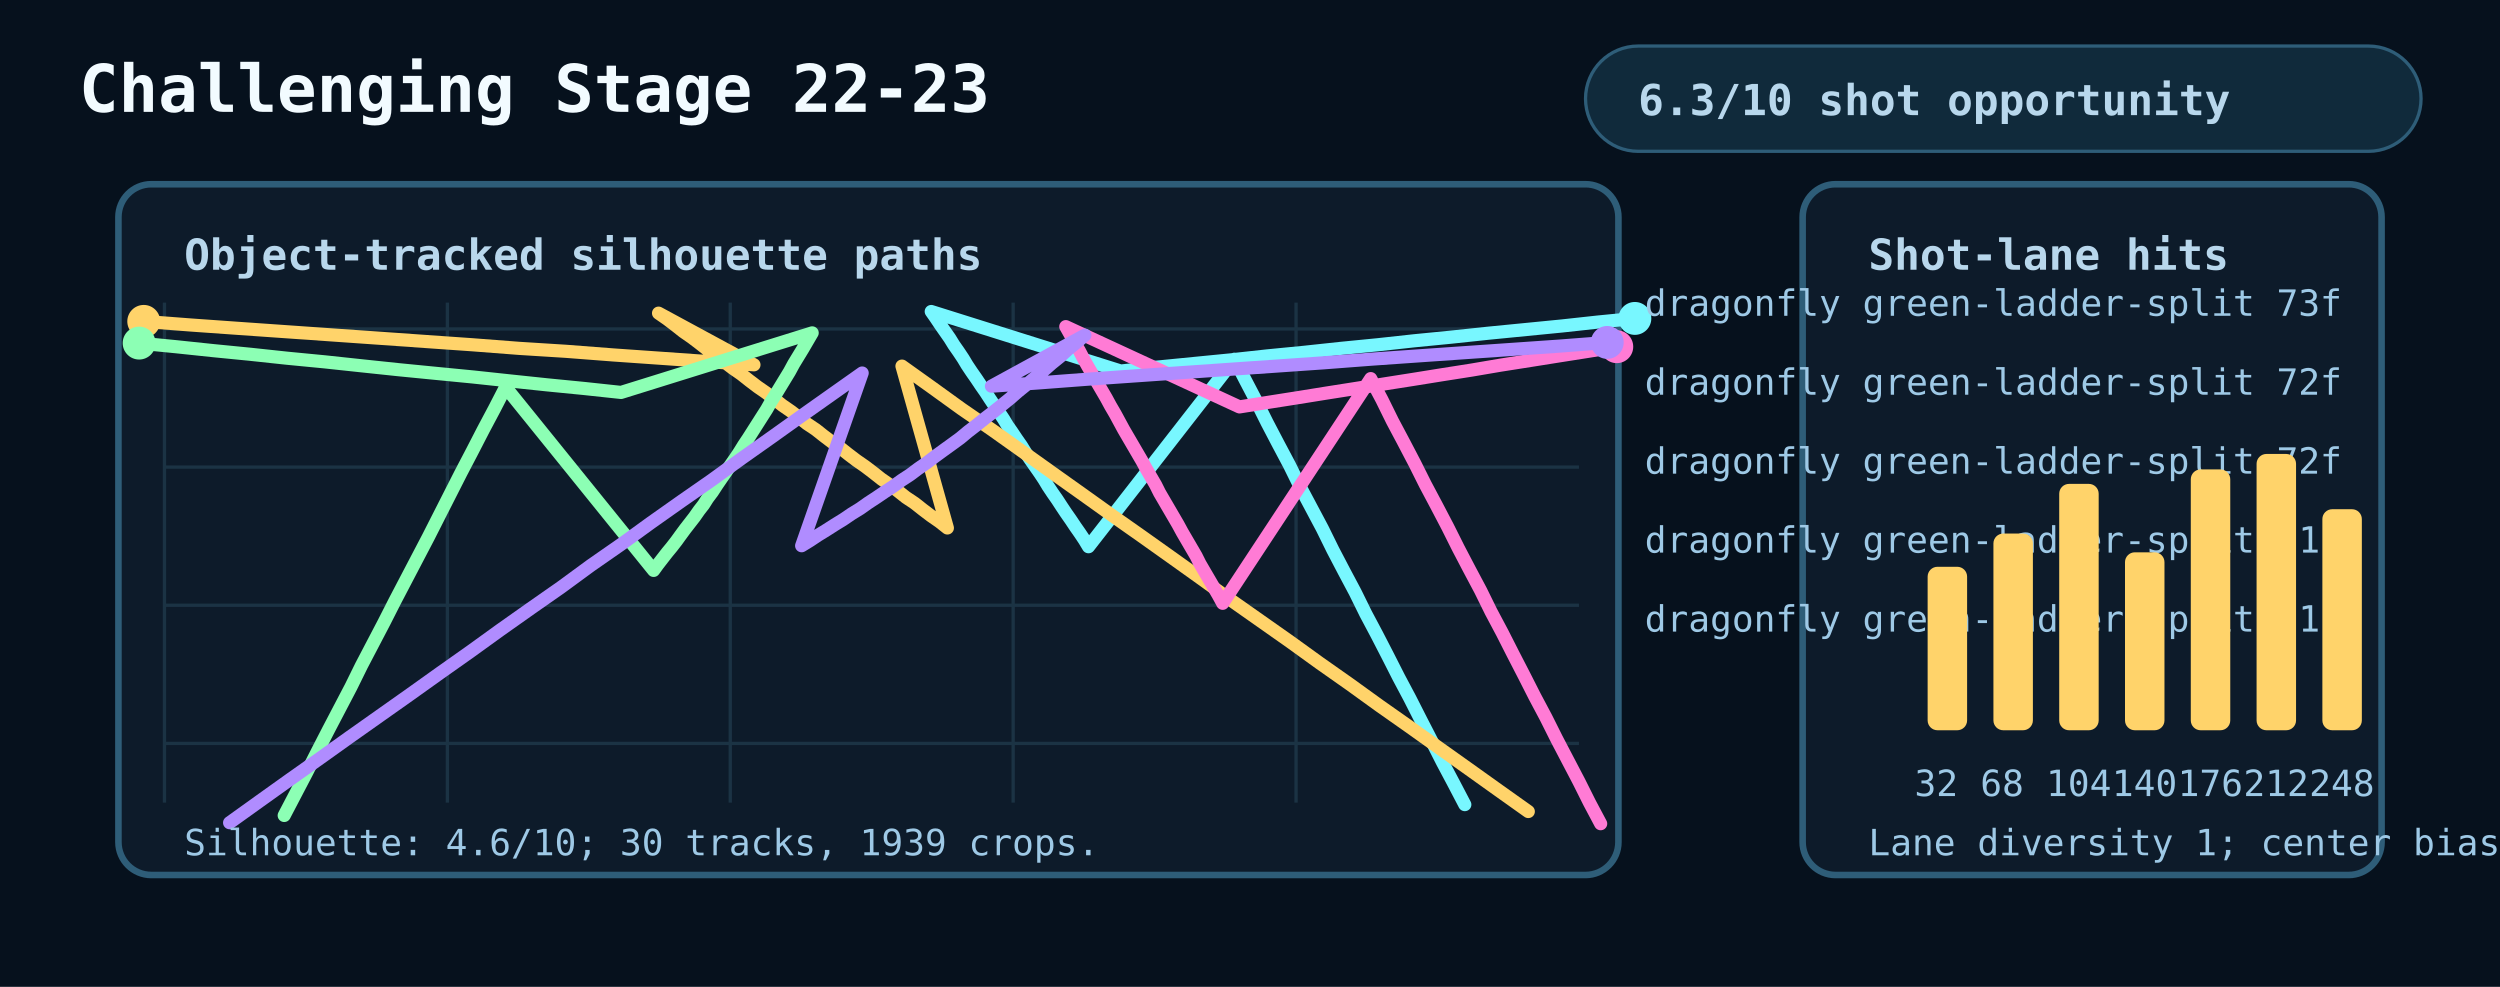
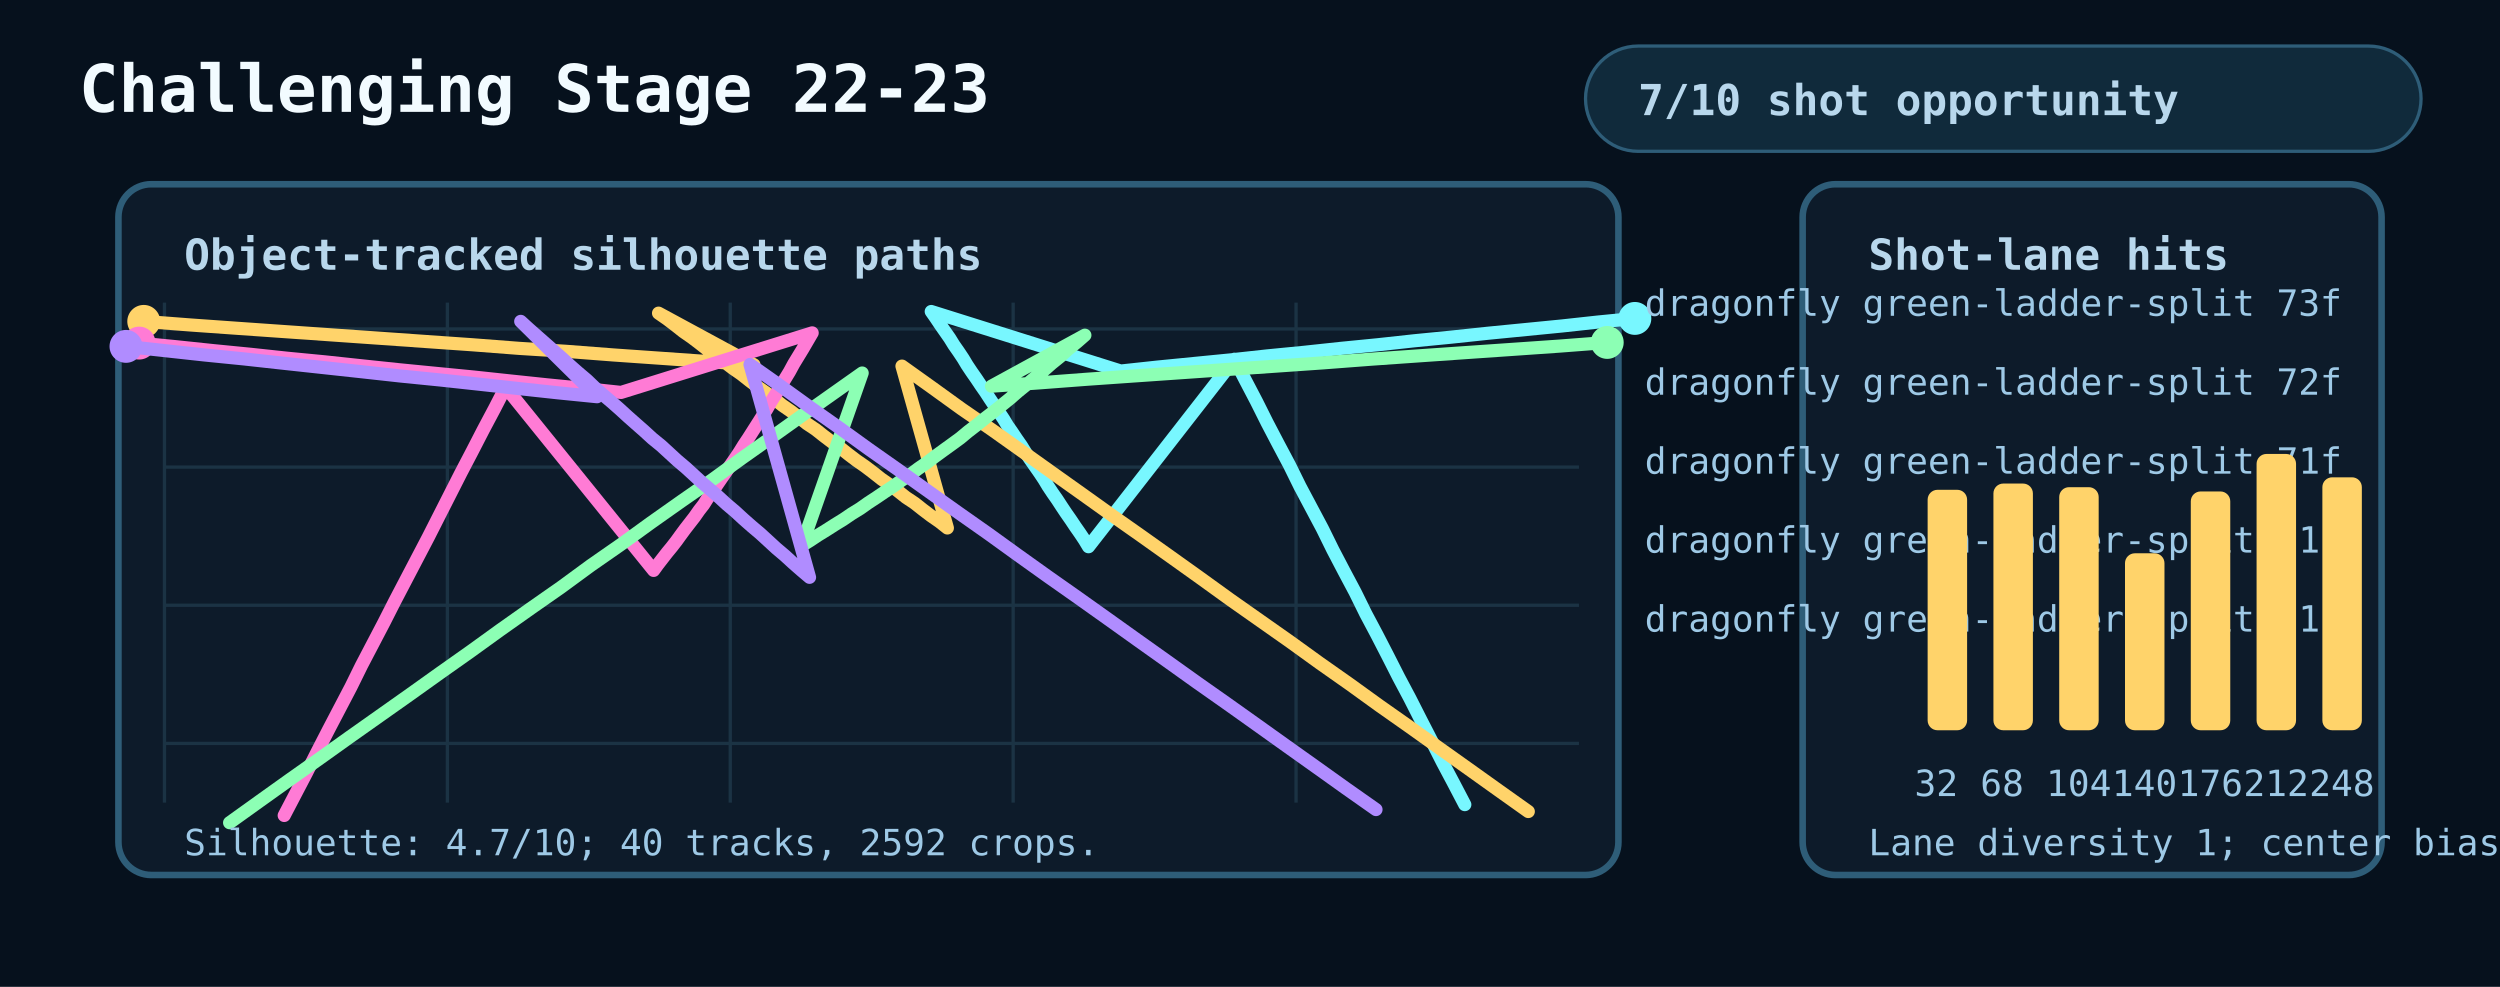
<svg xmlns="http://www.w3.org/2000/svg" width="760" height="300" viewBox="0 0 760 300" role="img" aria-labelledby="title desc">
  <style>
    .bg{fill:#06111d}.panel{fill:#0d1b2a;stroke:#2e5d78;stroke-width:2}.grid{stroke:#1b3344;stroke-width:1}.text{fill:#f2fbff;font:700 20px ui-monospace,Menlo,monospace}.small{fill:#b8d7ec;font:700 13px ui-monospace,Menlo,monospace}.tiny{fill:#9ec9e6;font:11px ui-monospace,Menlo,monospace}.pill{fill:#102a3b;stroke:#2e5d78}
  </style>
  <rect class="bg" x="0" y="0" width="760" height="300" />
  <text class="text" x="24" y="34">Challenging Stage 22-23</text>
  <rect class="pill" x="482" y="14" width="254" height="32" rx="16" />
-   <text class="small" x="498" y="35">6.3/10 shot opportunity</text>
+   <text class="small" x="498" y="35">7/10 shot opportunity</text>
  <rect class="panel" x="36" y="56" width="456" height="210" rx="10" />
  <rect class="panel" x="548" y="56" width="176" height="210" rx="10" />
  <text class="small" x="56" y="82">Object-tracked silhouette paths</text>
  <text class="small" x="568" y="82">Shot-lane hits</text>
  <line class="grid" x1="50" y1="92" x2="50" y2="244" />
  <line class="grid" x1="136" y1="92" x2="136" y2="244" />
  <line class="grid" x1="222" y1="92" x2="222" y2="244" />
  <line class="grid" x1="308" y1="92" x2="308" y2="244" />
  <line class="grid" x1="394" y1="92" x2="394" y2="244" />
  <line class="grid" x1="50" y1="100" x2="480" y2="100" />
  <line class="grid" x1="50" y1="142" x2="480" y2="142" />
  <line class="grid" x1="50" y1="184" x2="480" y2="184" />
  <line class="grid" x1="50" y1="226" x2="480" y2="226" />
  <polyline points="497,96.8 485.8,97.9 474.8,99.1 463.6,100.2 452.4,101.3 441.1,102.5 429.9,103.6 418.9,104.8 407.7,105.9 396.5,107.1 385.2,108.2 374.2,109.4 363,110.5 351.8,111.6 340.7,112.8 283.1,94.7 284.5,96.7 285.9,98.8 287.3,100.8 288.7,102.8 290,104.9 291.4,106.9 292.8,109 294,111 295.4,113.1 296.8,115.1 298.2,117.2 299.6,119.2 300.9,121.2 302.3,123.3 303.7,125.3 305.1,127.4 306.3,129.4 307.7,131.4 309.1,133.5 310.5,135.5 311.8,137.6 313.2,139.7 314.6,141.7 316,143.7 317.4,145.8 318.6,147.8 320,149.9 321.4,151.9 322.7,153.9 324.1,156 325.5,158 326.9,160.1 328.3,162.1 329.7,164.2 330.9,166.2 375.3,109.2 378.6,115.6 382,122.1 385.2,128.5 388.6,135 392,141.4 395.2,147.9 398.6,154.3 402,160.7 405.2,167.2 408.6,173.7 412,180.1 415.2,186.6 418.6,193 421.9,199.4 425.2,205.9 428.6,212.3 431.9,218.8 435.2,225.2 438.5,231.7 441.9,238.1 445.3,244.6" fill="none" stroke="#78f7ff" stroke-width="4" stroke-linecap="round" stroke-linejoin="round" />
  <circle cx="497" cy="96.8" r="5" fill="#78f7ff" />
  <text class="tiny" x="500" y="96" fill="#78f7ff">dragonfly green-ladder-split 73f</text>
  <polyline points="43.7,97.7 58,98.8 72.1,99.8 86.4,100.8 100.7,101.8 115,102.8 129.2,103.8 143.5,104.8 157.8,105.9 172.1,106.8 186.4,107.9 200.7,108.9 214.9,109.9 229.2,110.9 200.2,95.2 202.8,97 205.3,98.9 207.7,100.8 210.3,102.6 212.8,104.5 215.2,106.4 217.9,108.2 220.3,110.1 222.8,112 225.4,113.8 227.8,115.7 230.3,117.6 232.9,119.4 235.4,121.3 237.8,123.2 240.4,125 242.9,126.9 245.3,128.8 248,130.6 250.4,132.5 252.9,134.4 255.5,136.2 257.9,138.1 260.4,140 263,141.8 265.5,143.7 267.9,145.6 270.5,147.4 273,149.3 275.4,151.2 278.1,153 280.5,154.9 283,156.8 285.6,158.6 288,160.5 274.2,111.3 283.3,117.8 292.3,124.3 301.6,130.7 310.6,137.1 319.7,143.6 328.7,150 337.8,156.5 346.9,162.9 355.9,169.3 365,175.8 374,182.3 383.1,188.7 392.2,195.1 401.2,201.6 410.3,208 419.3,214.5 428.4,220.9 437.5,227.4 446.5,233.8 455.6,240.3 464.6,246.7" fill="none" stroke="#ffd36a" stroke-width="4" stroke-linecap="round" stroke-linejoin="round" />
  <circle cx="43.7" cy="97.7" r="5" fill="#ffd36a" />
  <text class="tiny" x="500" y="120" fill="#ffd36a">dragonfly green-ladder-split 72f</text>
-   <polyline points="491.5,105.4 482.8,106.8 473.9,108.2 465.1,109.6 456.2,111 447.4,112.5 438.5,113.9 429.8,115.3 420.9,116.7 412.1,118.1 403.2,119.5 394.5,120.9 385.6,122.3 376.8,123.7 324,99.3 325.4,101.8 326.7,104.2 328.1,106.6 329.3,108.9 330.7,111.4 332.1,113.8 333.5,116.2 334.9,118.6 336.3,121 337.6,123.4 339,125.8 340.3,128.2 341.6,130.6 343,133 344.4,135.4 345.8,137.8 347.2,140.2 348.5,142.6 349.9,145 351.3,147.4 352.5,149.8 353.9,152.2 355.3,154.6 356.7,157 358.1,159.4 359.4,161.8 360.8,164.2 362.2,166.6 363.6,169 364.8,171.4 366.2,173.8 367.6,176.2 369,178.6 370.4,181 371.7,183.4 416.7,115.1 420.1,121.5 423.3,128 426.7,134.4 430.1,140.9 433.3,147.3 436.7,153.7 440.1,160.2 443.3,166.6 446.7,173.1 450.1,179.5 453.3,186 456.7,192.4 460,198.9 463.3,205.3 466.6,211.8 470,218.2 473.2,224.6 476.6,231.1 480,237.6 483.2,244 486.6,250.4" fill="none" stroke="#ff7bd5" stroke-width="4" stroke-linecap="round" stroke-linejoin="round" />
-   <circle cx="491.5" cy="105.4" r="5" fill="#ff7bd5" />
-   <text class="tiny" x="500" y="144" fill="#ff7bd5">dragonfly green-ladder-split 72f</text>
-   <polyline points="42.3,104.3 53.5,105.4 64.9,106.6 76.1,107.7 87.3,108.9 98.7,110 109.9,111.2 121.3,112.4 132.5,113.5 143.8,114.6 155,115.8 166.4,117 177.6,118.1 188.8,119.3 246.9,101.2 245.5,103.6 244.1,106 242.7,108.3 241.3,110.6 240,113 238.6,115.3 237.2,117.6 235.8,119.9 234.4,122.1 233.1,124.4 231.7,126.6 230.3,128.8 228.9,131 227.5,133.2 226.1,135.3 224.8,137.4 223.4,139.5 222,141.5 220.6,143.6 219.2,145.6 217.9,147.5 216.6,149.5 215.1,151.5 213.9,153.4 212.5,155.2 211.1,157.2 209.7,159 208.3,160.8 206.9,162.7 205.6,164.5 204.2,166.3 202.8,168 201.4,169.8 200,171.6 198.7,173.4 153.7,117.7 150.3,124.3 146.9,130.7 143.5,137.3 140.1,143.8 136.8,150.3 133.5,156.8 130.2,163.3 126.8,169.8 123.4,176.3 120,182.8 116.7,189.3 113.3,195.8 109.9,202.3 106.7,208.8 103.3,215.3 99.9,221.8 96.5,228.4 93.2,234.9 89.8,241.4 86.4,247.9" fill="none" stroke="#8cffb4" stroke-width="4" stroke-linecap="round" stroke-linejoin="round" />
-   <circle cx="42.3" cy="104.3" r="5" fill="#8cffb4" />
+   <polyline points="42.3,104.3 53.5,105.4 64.9,106.6 76.1,107.7 87.3,108.9 98.7,110 109.9,111.2 121.3,112.4 132.5,113.5 143.8,114.6 155,115.8 166.4,117 177.6,118.1 188.8,119.3 246.9,101.2 245.5,103.6 244.1,106 242.7,108.3 241.3,110.6 240,113 238.6,115.3 237.2,117.6 235.8,119.9 234.4,122.1 233.1,124.4 231.7,126.6 230.3,128.8 228.9,131 227.5,133.2 226.1,135.3 224.8,137.4 223.4,139.5 222,141.5 220.6,143.6 219.2,145.6 217.9,147.5 216.6,149.5 215.1,151.5 213.9,153.4 212.5,155.2 211.1,157.2 209.7,159 208.3,160.8 206.9,162.7 205.6,164.5 204.2,166.3 202.8,168 201.4,169.8 200,171.6 198.7,173.4 153.7,117.7 150.3,124.3 146.9,130.7 143.5,137.3 140.1,143.8 136.8,150.3 133.5,156.8 130.2,163.3 126.8,169.8 123.4,176.3 120,182.8 116.7,189.3 113.3,195.8 109.9,202.3 106.7,208.8 103.3,215.3 99.9,221.8 96.5,228.4 93.2,234.9 89.8,241.4 86.4,247.9" fill="none" stroke="#ff7bd5" stroke-width="4" stroke-linecap="round" stroke-linejoin="round" />
+   <circle cx="42.3" cy="104.3" r="5" fill="#ff7bd5" />
+   <text class="tiny" x="500" y="144" fill="#ff7bd5">dragonfly green-ladder-split 71f</text>
+   <polyline points="488.6,104.1 474.3,105.2 459.9,106.2 445.4,107.2 431,108.2 416.7,109.2 402.3,110.3 387.9,111.3 373.4,112.3 359,113.3 344.6,114.3 330.3,115.3 315.8,116.4 301.4,117.4 329.8,101.9 327.4,104 324.7,106.2 322.3,108.4 319.7,110.5 317.2,112.7 314.6,114.8 312.1,116.9 309.5,119 307.1,121.1 304.5,123.2 302,125.2 299.4,127.2 296.9,129.2 294.3,131.2 291.9,133.2 289.3,135.1 286.8,136.9 284.2,138.8 281.7,140.7 279.1,142.5 276.7,144.3 274.1,146 271.6,147.8 269,149.5 266.5,151.2 263.9,152.9 261.5,154.6 258.9,156.2 256.4,157.9 253.8,159.5 251.3,161.1 248.7,162.7 246.3,164.3 243.7,165.9 262.1,113.4 252.9,119.9 243.7,126.4 234.6,132.9 225.4,139.4 216.3,146 207.1,152.4 197.9,158.9 188.8,165.5 179.6,171.9 170.6,178.5 161.3,185 152.1,191.5 143.1,198 133.9,204.5 124.8,211 115.6,217.5 106.4,224 97.3,230.5 88.1,237 79,243.5 69.8,250.1" fill="none" stroke="#8cffb4" stroke-width="4" stroke-linecap="round" stroke-linejoin="round" />
+   <circle cx="488.6" cy="104.1" r="5" fill="#8cffb4" />
  <text class="tiny" x="500" y="168" fill="#8cffb4">dragonfly green-ladder-split 71f</text>
-   <polyline points="488.6,104.1 474.3,105.2 459.9,106.2 445.4,107.2 431,108.2 416.7,109.2 402.3,110.3 387.9,111.3 373.4,112.3 359,113.3 344.6,114.3 330.3,115.3 315.8,116.4 301.4,117.4 329.8,101.9 327.4,104 324.7,106.2 322.3,108.4 319.7,110.5 317.2,112.7 314.6,114.8 312.1,116.9 309.5,119 307.1,121.1 304.5,123.2 302,125.2 299.4,127.2 296.9,129.2 294.3,131.2 291.9,133.2 289.3,135.1 286.8,136.9 284.2,138.8 281.7,140.7 279.1,142.5 276.7,144.3 274.1,146 271.6,147.8 269,149.5 266.5,151.2 263.9,152.9 261.5,154.6 258.9,156.2 256.4,157.9 253.8,159.5 251.3,161.1 248.7,162.7 246.3,164.3 243.7,165.9 262.1,113.4 252.9,119.9 243.7,126.4 234.6,132.9 225.4,139.4 216.3,146 207.1,152.4 197.9,158.9 188.8,165.5 179.6,171.9 170.6,178.5 161.3,185 152.1,191.5 143.1,198 133.9,204.5 124.8,211 115.6,217.5 106.4,224 97.3,230.5 88.1,237 79,243.5 69.8,250.1" fill="none" stroke="#b08cff" stroke-width="4" stroke-linecap="round" stroke-linejoin="round" />
-   <circle cx="488.6" cy="104.1" r="5" fill="#b08cff" />
+   <polyline points="38.3,105.3 50.2,106.6 62.1,107.9 74.1,109.1 85.9,110.4 97.9,111.7 109.9,113 121.7,114.3 133.7,115.5 145.7,116.8 157.5,118.1 169.5,119.4 181.5,120.6 158.3,97.7 160.7,99.9 163.3,102.2 165.8,104.4 168.3,106.6 170.9,108.9 173.3,111.1 175.8,113.3 178.4,115.5 180.8,117.8 183.3,120 185.9,122.2 188.4,124.4 190.8,126.6 193.4,128.9 195.9,131.1 198.3,133.3 201,135.5 203.4,137.7 205.9,140 208.5,142.2 210.9,144.4 213.4,146.7 216,148.9 218.5,151.1 220.9,153.3 223.5,155.5 226,157.8 228.5,160 231.1,162.2 233.5,164.4 236,166.7 238.6,168.9 241,171.1 243.5,173.3 246.1,175.5 228,110.8 237.1,117.2 246.1,123.7 255.2,130.1 264.2,136.6 273.3,143 282.4,149.5 291.4,155.9 300.5,162.3 309.5,168.8 318.6,175.3 327.7,181.7 336.7,188.1 345.8,194.6 354.8,201 363.9,207.5 373,213.9 382,220.3 391.1,226.8 400.1,233.2 409.2,239.7 418.3,246.1" fill="none" stroke="#b08cff" stroke-width="4" stroke-linecap="round" stroke-linejoin="round" />
+   <circle cx="38.3" cy="105.3" r="5" fill="#b08cff" />
  <text class="tiny" x="500" y="192" fill="#b08cff">dragonfly green-ladder-split 71f</text>
-   <rect x="586" y="172.3" width="12" height="49.7" rx="3" fill="#ffd36a" />
+   <rect x="586" y="148.9" width="12" height="73.1" rx="3" fill="#ffd36a" />
  <text class="tiny" x="582" y="242">32</text>
-   <rect x="606" y="162.2" width="12" height="59.8" rx="3" fill="#ffd36a" />
+   <rect x="606" y="147" width="12" height="75" rx="3" fill="#ffd36a" />
  <text class="tiny" x="602" y="242">68</text>
-   <rect x="626" y="147.1" width="12" height="74.9" rx="3" fill="#ffd36a" />
+   <rect x="626" y="148.1" width="12" height="73.9" rx="3" fill="#ffd36a" />
  <text class="tiny" x="622" y="242">104</text>
-   <rect x="646" y="167.9" width="12" height="54.1" rx="3" fill="#ffd36a" />
+   <rect x="646" y="168.2" width="12" height="53.8" rx="3" fill="#ffd36a" />
  <text class="tiny" x="642" y="242">140</text>
-   <rect x="666" y="142.7" width="12" height="79.3" rx="3" fill="#ffd36a" />
+   <rect x="666" y="149.4" width="12" height="72.6" rx="3" fill="#ffd36a" />
  <text class="tiny" x="662" y="242">176</text>
  <rect x="686" y="138" width="12" height="84" rx="3" fill="#ffd36a" />
  <text class="tiny" x="682" y="242">212</text>
-   <rect x="706" y="154.8" width="12" height="67.2" rx="3" fill="#ffd36a" />
+   <rect x="706" y="145.1" width="12" height="76.9" rx="3" fill="#ffd36a" />
  <text class="tiny" x="702" y="242">248</text>
-   <text class="tiny" x="56" y="260">Silhouette: 4.6/10; 30 tracks, 1939 crops.</text>
-   <text class="tiny" x="568" y="260">Lane diversity 1; center bias 0.115.</text>
+   <text class="tiny" x="56" y="260">Silhouette: 4.7/10; 40 tracks, 2592 crops.</text>
+   <text class="tiny" x="568" y="260">Lane diversity 1; center bias 0.106.</text>
</svg>
